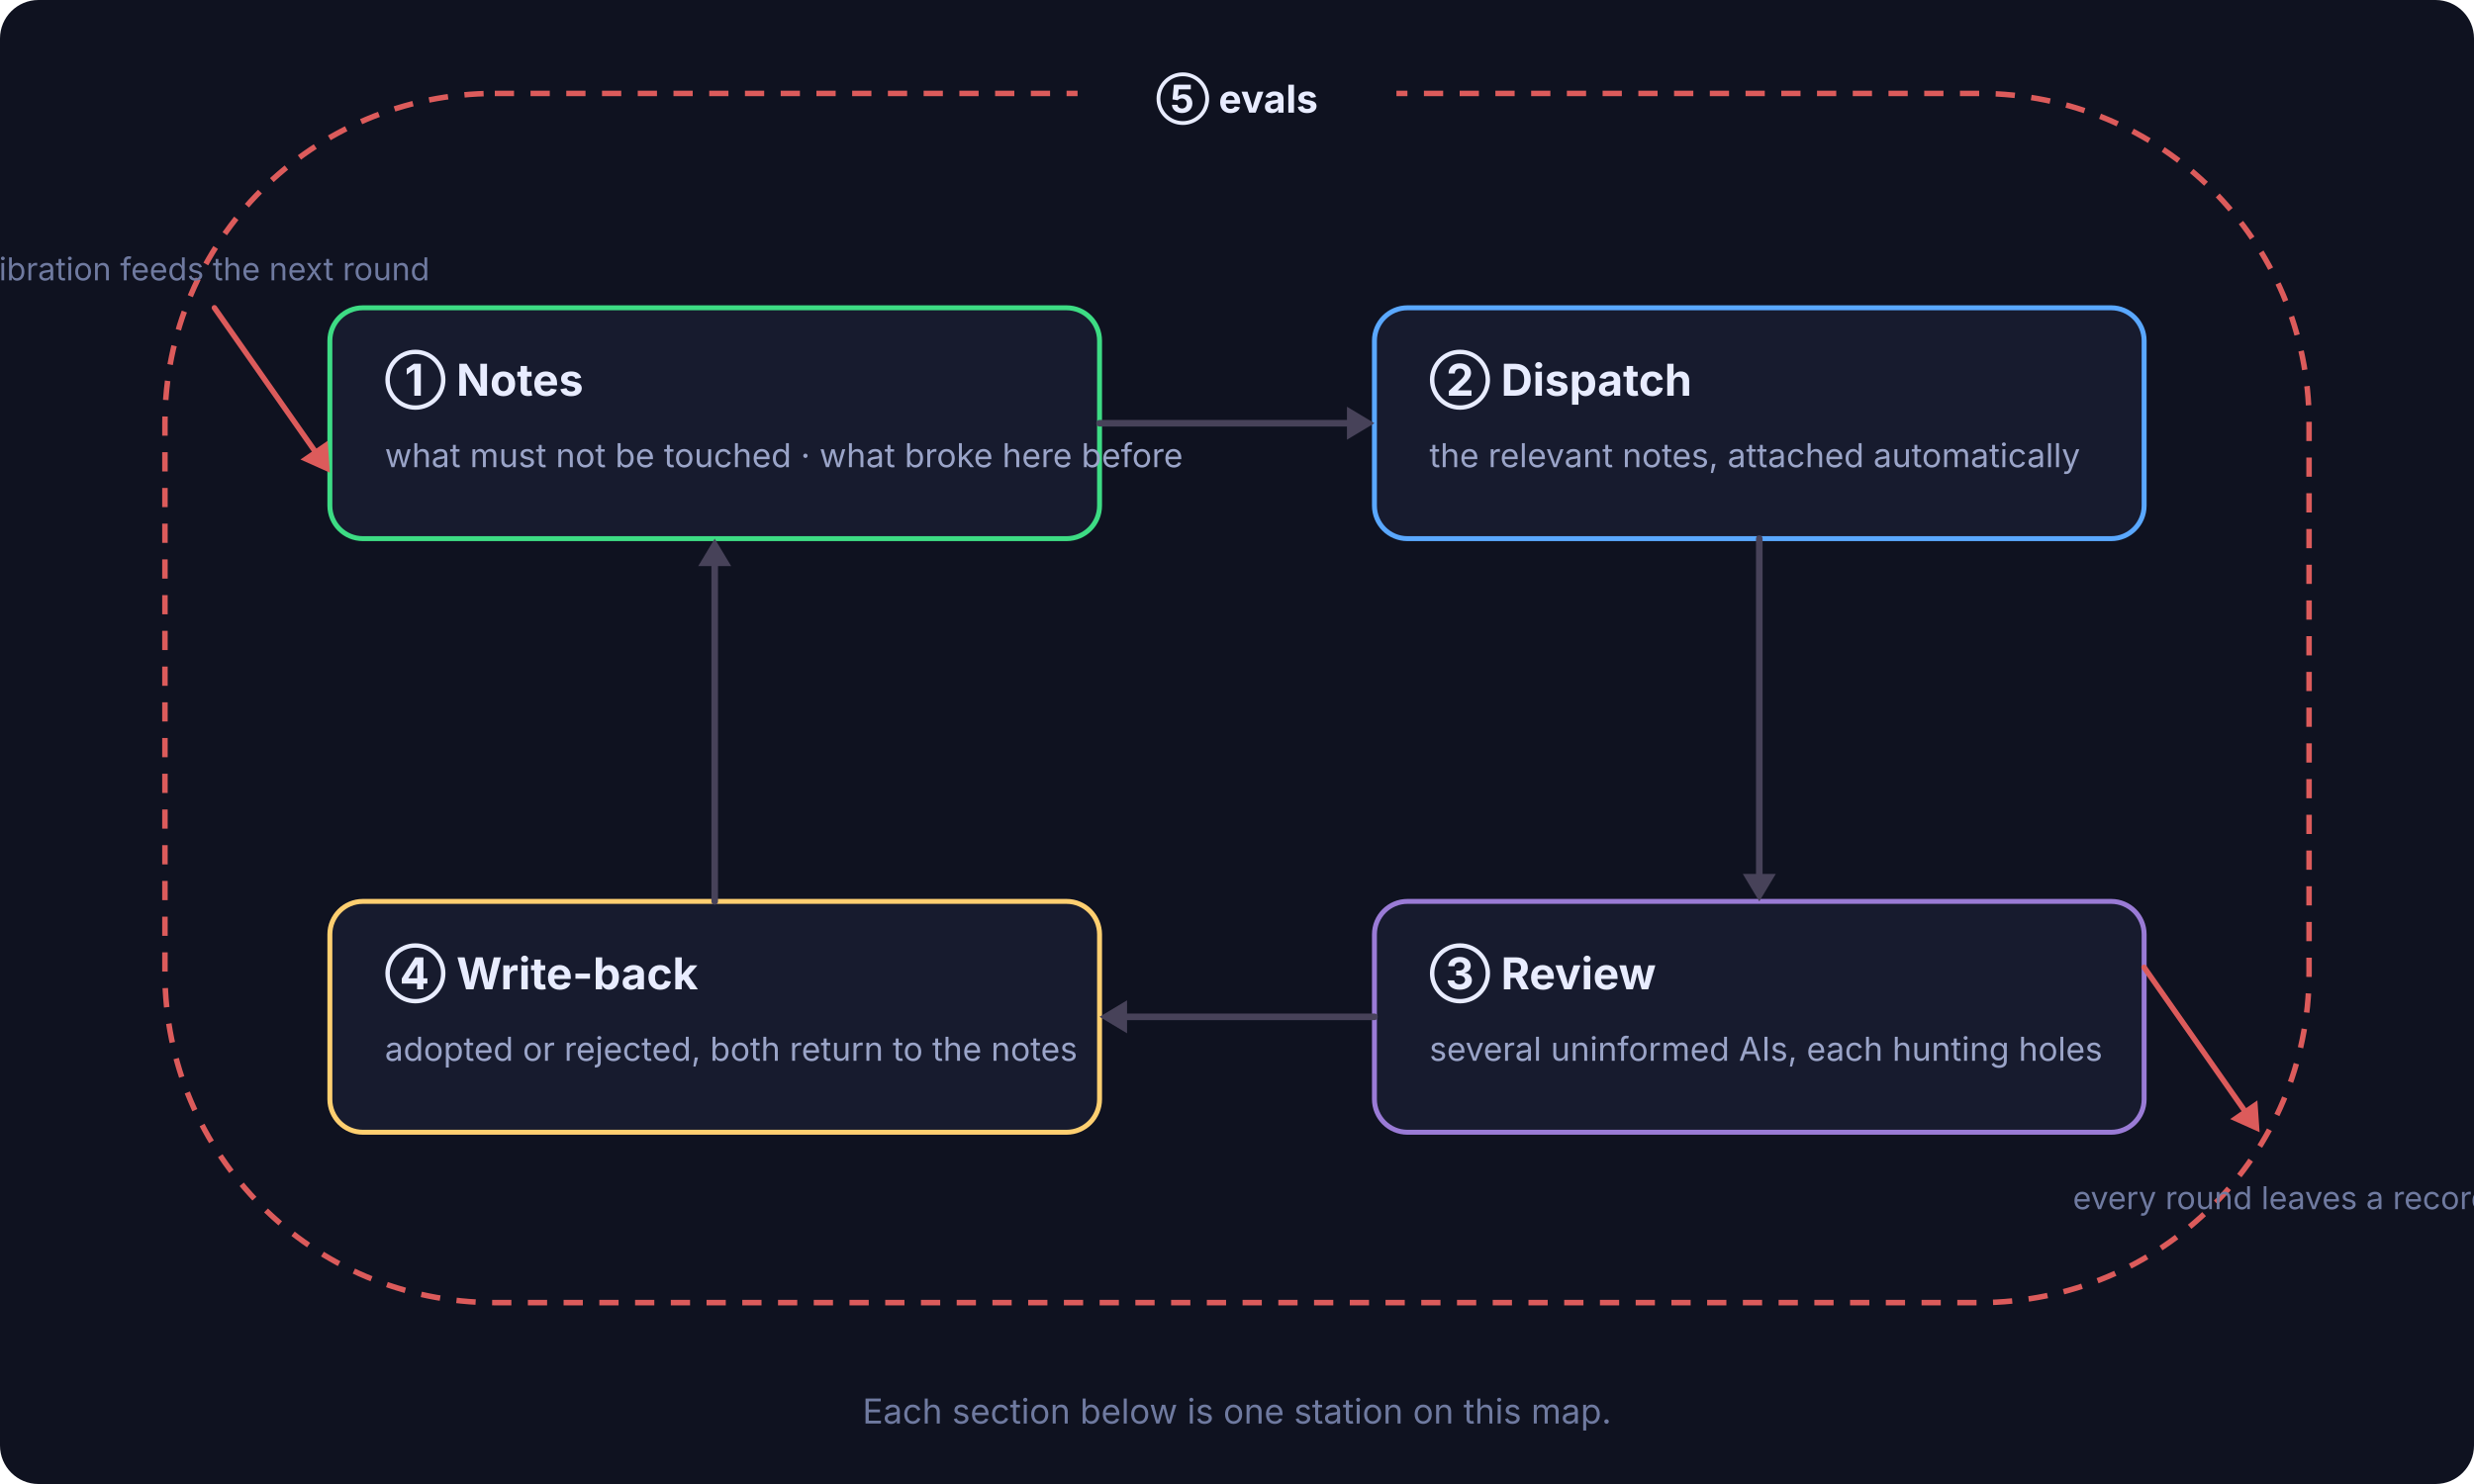
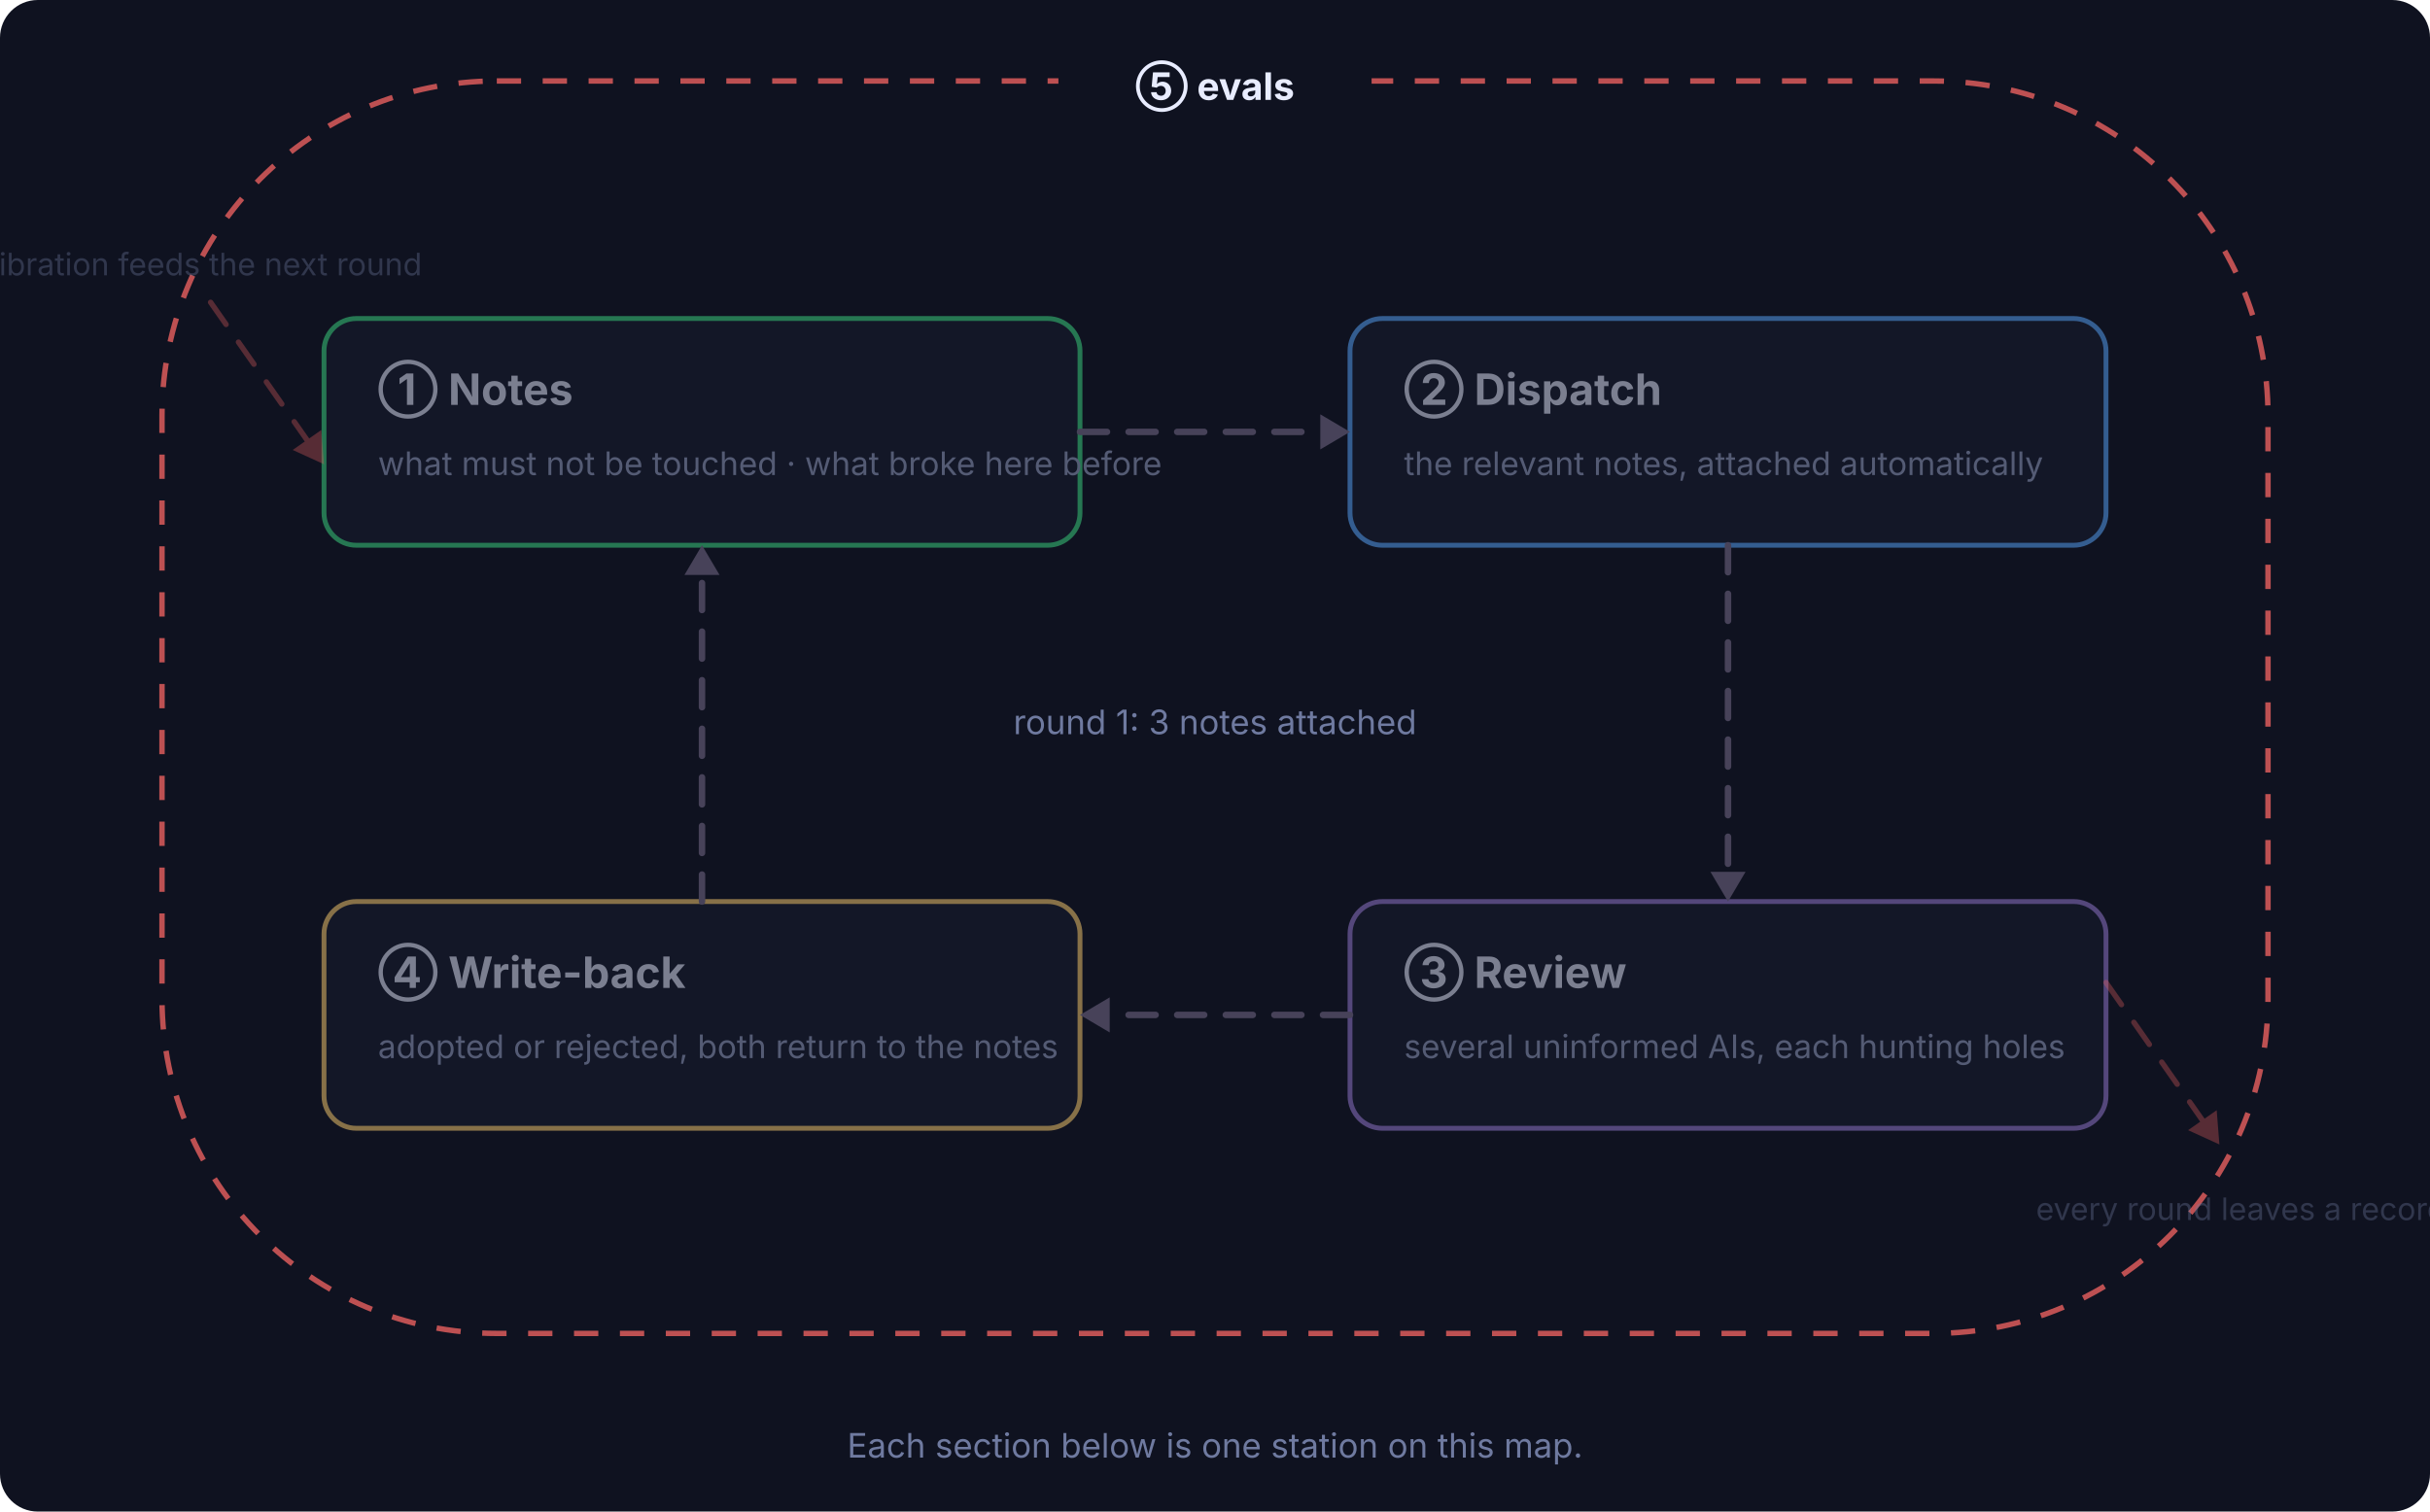
- <svg xmlns="http://www.w3.org/2000/svg" viewBox="0 0 900 540" width="900" height="540" role="img" aria-label="One change goes round four stations: notes (what must not be touched, what broke here before) → dispatch (the relevant notes attached to reviewers automatically) → review (several uninformed AIs each hunting their own holes) → write-back (adopted or rejected, both return to the notes). The outer ring is evals: every round leaves a record, and calibration feeds the next round.">
+ <svg xmlns="http://www.w3.org/2000/svg" viewBox="0 0 900 560" width="900" height="560" role="img" aria-label="One change goes round four stations: notes → dispatch → review → write-back, then round again with more material attached the second time. The outer ring is evals: every round leaves a record, and calibration feeds the next round.">
  <style>.h{font-family:system-ui,-apple-system,"Segoe UI",sans-serif;fill:#e8ecff;font-weight:700}.n{font-family:system-ui,-apple-system,"Segoe UI",sans-serif;fill:#e8ecff}.s{font-family:system-ui,-apple-system,"Segoe UI",sans-serif;fill:#9aa4c8}.d{font-family:system-ui,-apple-system,"Segoe UI",sans-serif;fill:#6f7aa0}</style>
-   <rect x="0" y="0" width="900" height="540" rx="14" fill="#0f1220" />
+   <rect x="0" y="0" width="900" height="560" rx="14" fill="#0f1220" />
+   <rect x="60" y="30" width="780" height="464" rx="124" fill="none" stroke="#dc5b5b" stroke-width="2" stroke-dasharray="9 8" opacity="0.85">
+     <animate attributeName="stroke-dashoffset" dur="9s" repeatCount="indefinite" values="0;-34" />
+   </rect>
+   <rect x="392" y="16" width="116" height="30" rx="8" fill="#0f1220" />
+   <text class="h" x="450" y="37" font-size="14" text-anchor="middle" fill="#dc5b5b">⑤ evals</text>
+   <g opacity="0.5">
+     <animate attributeName="opacity" dur="18s" repeatCount="indefinite" values="0.5;0.5;1;1;0.5;0.5;1;1;0.5;0.5" keyTimes="0.0;0.001;0.02;0.105;0.125;0.5;0.52;0.605;0.625;1.0" />
+     <rect x="120" y="118" width="280" height="84" rx="12" fill="#171b2e" stroke="#3ddc84" stroke-width="1.8" />
+     <text class="h" x="140" y="150" font-size="16" fill="#3ddc84">① Notes</text>
+     <text class="s" x="140" y="176" font-size="12">what must not be touched · what broke here before</text>
+   </g>
+   <g opacity="0.5">
+     <animate attributeName="opacity" dur="18s" repeatCount="indefinite" values="0.5;0.5;1;1;0.5;0.5;1;1;0.5;0.5" keyTimes="0.0;0.125;0.145;0.23;0.25;0.625;0.645;0.73;0.75;1.0" />
+     <rect x="500" y="118" width="280" height="84" rx="12" fill="#171b2e" stroke="#5aa8ff" stroke-width="1.8" />
+     <text class="h" x="520" y="150" font-size="16" fill="#5aa8ff">② Dispatch</text>
+     <text class="s" x="520" y="176" font-size="12">the relevant notes, attached automatically</text>
+   </g>
+   <g opacity="0.5">
+     <animate attributeName="opacity" dur="18s" repeatCount="indefinite" values="0.5;0.5;1;1;0.5;0.5;1;1;0.5;0.5" keyTimes="0.0;0.25;0.27;0.355;0.375;0.75;0.77;0.855;0.875;1.0" />
+     <rect x="500" y="334" width="280" height="84" rx="12" fill="#171b2e" stroke="#9a7bd6" stroke-width="1.8" />
+     <text class="h" x="520" y="366" font-size="16" fill="#9a7bd6">③ Review</text>
+     <text class="s" x="520" y="392" font-size="12">several uninformed AIs, each hunting holes</text>
+   </g>
+   <g opacity="0.5">
+     <animate attributeName="opacity" dur="18s" repeatCount="indefinite" values="0.5;0.5;1;1;0.5;0.5;1;1;0.5;0.5" keyTimes="0.0;0.375;0.395;0.48;0.5;0.875;0.895;0.98;0.985;1.0" />
+     <rect x="120" y="334" width="280" height="84" rx="12" fill="#171b2e" stroke="#ffcf70" stroke-width="1.8" />
+     <text class="h" x="140" y="366" font-size="16" fill="#ffcf70">④ Write-back</text>
+     <text class="s" x="140" y="392" font-size="12">adopted or rejected, both return to the notes</text>
+   </g>
+   <path d="M 400 160 L 489.0 160.0" stroke="#474259" stroke-width="2.4" stroke-linecap="round" stroke-dasharray="10 8" fill="none">
+     <animate attributeName="stroke-dashoffset" dur="1.6s" repeatCount="indefinite" values="0;-36" />
+   </path>
+   <path d="M 500 160 L 489.0 166.5 L 489.0 153.5 z" fill="#474259" />
+   <path d="M 640 202 L 640.0 323.0" stroke="#474259" stroke-width="2.4" stroke-linecap="round" stroke-dasharray="10 8" fill="none">
+     <animate attributeName="stroke-dashoffset" dur="1.6s" repeatCount="indefinite" values="0;-36" />
+   </path>
+   <path d="M 640 334 L 633.5 323.0 L 646.5 323.0 z" fill="#474259" />
+   <path d="M 500 376 L 411.0 376.0" stroke="#474259" stroke-width="2.4" stroke-linecap="round" stroke-dasharray="10 8" fill="none">
+     <animate attributeName="stroke-dashoffset" dur="1.6s" repeatCount="indefinite" values="0;-36" />
+   </path>
+   <path d="M 400 376 L 411.0 369.5 L 411.0 382.5 z" fill="#474259" />
+   <path d="M 260 334 L 260.0 213.0" stroke="#474259" stroke-width="2.4" stroke-linecap="round" stroke-dasharray="10 8" fill="none">
+     <animate attributeName="stroke-dashoffset" dur="1.6s" repeatCount="indefinite" values="0;-36" />
+   </path>
+   <path d="M 260 202 L 266.5 213.0 L 253.5 213.0 z" fill="#474259" />
  <g opacity="1">
-     <animate attributeName="opacity" dur="18s" repeatCount="indefinite" values="1;0;0;1;1" keyTimes="0;0.015;0.330;0.360;1" />
-     <rect x="60" y="34" width="780" height="440" rx="120" fill="none" stroke="#dc5b5b" stroke-width="2" stroke-dasharray="7 6" />
-     <rect x="392" y="20" width="116" height="30" rx="8" fill="#0f1220" />
-     <text class="h" x="450" y="41" font-size="14" text-anchor="middle" fill="#dc5b5b">⑤ evals</text>
+     <animate attributeName="opacity" dur="18s" repeatCount="indefinite" values="1;1;0;0;1" keyTimes="0;0.48;0.52;0.96;1" />
+     <text class="d" x="450" y="272" font-size="12.5" text-anchor="middle">round 1: 3 notes attached</text>
  </g>
-   <g opacity="1">
-     <animate attributeName="opacity" dur="18s" repeatCount="indefinite" values="1;0;0;1;1" keyTimes="0;0.015;0.050;0.080;1" />
-     <rect x="120" y="112" width="280" height="84" rx="12" fill="#171b2e" stroke="#3ddc84" stroke-width="1.8" />
-     <text class="h" x="140" y="144" font-size="16" fill="#3ddc84">① Notes</text>
-     <text class="s" x="140" y="170" font-size="12">what must not be touched · what broke here before</text>
+   <g opacity="0">
+     <animate attributeName="opacity" dur="18s" repeatCount="indefinite" values="0;0;1;1;0" keyTimes="0;0.52;0.56;0.96;1" />
+     <text class="n" x="450" y="272" font-size="12.5" text-anchor="middle" fill="#ffcf70">round 2: 8 notes — every one adopted in the round before</text>
  </g>
-   <g opacity="1">
-     <animate attributeName="opacity" dur="18s" repeatCount="indefinite" values="1;0;0;1;1" keyTimes="0;0.015;0.110;0.140;1" />
-     <rect x="500" y="112" width="280" height="84" rx="12" fill="#171b2e" stroke="#5aa8ff" stroke-width="1.8" />
-     <text class="h" x="520" y="144" font-size="16" fill="#5aa8ff">② Dispatch</text>
-     <text class="s" x="520" y="170" font-size="12">the relevant notes, attached automatically</text>
+   <g opacity="0.35">
+     <animate attributeName="opacity" dur="18s" repeatCount="indefinite" values="0.35;0.35;1;1;0.35;0.35;1;0.35" keyTimes="0;0.38;0.4;0.5;0.52;0.88;0.9;1" />
+     <path d="M 780 364 L 815.7 415.0" stroke="#dc5b5b" stroke-width="2" stroke-linecap="round" stroke-dasharray="10 8" fill="none">
+       <animate attributeName="stroke-dashoffset" dur="1.6s" repeatCount="indefinite" values="0;-36" />
+     </path>
+     <path d="M 822 424 L 810.4 418.7 L 821.0 411.3 z" fill="#dc5b5b" />
+     <text class="d" x="830" y="452" font-size="11.5" text-anchor="middle" fill="#dc5b5b">every round leaves a record</text>
  </g>
-   <g opacity="1">
-     <animate attributeName="opacity" dur="18s" repeatCount="indefinite" values="1;0;0;1;1" keyTimes="0;0.015;0.170;0.200;1" />
-     <rect x="500" y="328" width="280" height="84" rx="12" fill="#171b2e" stroke="#9a7bd6" stroke-width="1.8" />
-     <text class="h" x="520" y="360" font-size="16" fill="#9a7bd6">③ Review</text>
-     <text class="s" x="520" y="386" font-size="12">several uninformed AIs, each hunting holes</text>
-   </g>
-   <g opacity="1">
-     <animate attributeName="opacity" dur="18s" repeatCount="indefinite" values="1;0;0;1;1" keyTimes="0;0.015;0.230;0.260;1" />
-     <rect x="120" y="328" width="280" height="84" rx="12" fill="#171b2e" stroke="#ffcf70" stroke-width="1.8" />
-     <text class="h" x="140" y="360" font-size="16" fill="#ffcf70">④ Write-back</text>
-     <text class="s" x="140" y="386" font-size="12">adopted or rejected, both return to the notes</text>
-   </g>
-   <g opacity="1">
-     <animate attributeName="opacity" dur="18s" repeatCount="indefinite" values="1;0;0;1;1" keyTimes="0;0.015;0.270;0.300;1" />
-     <path d="M 400 154 L 490.0 154.0" stroke="#474259" stroke-width="2.4" stroke-linecap="round" />
-     <path d="M 500 154 L 490.0 160.0 L 490.0 148.0 z" fill="#474259" />
-     <path d="M 640 196 L 640.0 318.0" stroke="#474259" stroke-width="2.4" stroke-linecap="round" />
-     <path d="M 640 328 L 634.0 318.0 L 646.0 318.0 z" fill="#474259" />
-     <path d="M 500 370 L 410.0 370.0" stroke="#474259" stroke-width="2.4" stroke-linecap="round" />
-     <path d="M 400 370 L 410.0 364.0 L 410.0 376.0 z" fill="#474259" />
-     <path d="M 260 328 L 260.0 206.0" stroke="#474259" stroke-width="2.4" stroke-linecap="round" />
-     <path d="M 260 196 L 266.0 206.0 L 254.0 206.0 z" fill="#474259" />
-   </g>
-   <g opacity="1">
-     <animate attributeName="opacity" dur="18s" repeatCount="indefinite" values="1;0;0;1;1" keyTimes="0;0.015;0.370;0.400;1" />
-     <path d="M 780 352 L 816.3 403.8" stroke="#dc5b5b" stroke-width="2" stroke-linecap="round" />
-     <path d="M 822 412 L 811.3 407.2 L 821.2 400.4 z" fill="#dc5b5b" />
-     <text class="d" x="830" y="440" font-size="11.5" text-anchor="middle" fill="#dc5b5b">every round leaves a record</text>
-     <path d="M 78 112 L 114.3 163.8" stroke="#dc5b5b" stroke-width="2" stroke-linecap="round" />
-     <path d="M 120 172 L 109.3 167.2 L 119.2 160.4 z" fill="#dc5b5b" />
+   <g opacity="0.35">
+     <animate attributeName="opacity" dur="18s" repeatCount="indefinite" values="0.35;0.35;1;1;0.35;0.35;1;0.35" keyTimes="0;0.45;0.47;0.57;0.59;0.95;0.97;1" />
+     <path d="M 78 112 L 113.7 163.0" stroke="#dc5b5b" stroke-width="2" stroke-linecap="round" stroke-dasharray="10 8" fill="none">
+       <animate attributeName="stroke-dashoffset" dur="1.6s" repeatCount="indefinite" values="0;-36" />
+     </path>
+     <path d="M 120 172 L 108.4 166.7 L 119.0 159.3 z" fill="#dc5b5b" />
    <text class="d" x="70" y="102" font-size="11.5" text-anchor="middle" fill="#dc5b5b">calibration feeds the next round</text>
  </g>
-   <g opacity="1">
-     <animate attributeName="opacity" dur="18s" repeatCount="indefinite" values="1;0;0;1;1" keyTimes="0;0.015;0.370;0.400;1" />
-     <text class="d" x="450" y="518" font-size="12.5" text-anchor="middle">Each section below is one station on this map.</text>
-   </g>
+   <text class="d" x="450" y="540" font-size="12.5" text-anchor="middle">Each section below is one station on this map.</text>
</svg>
